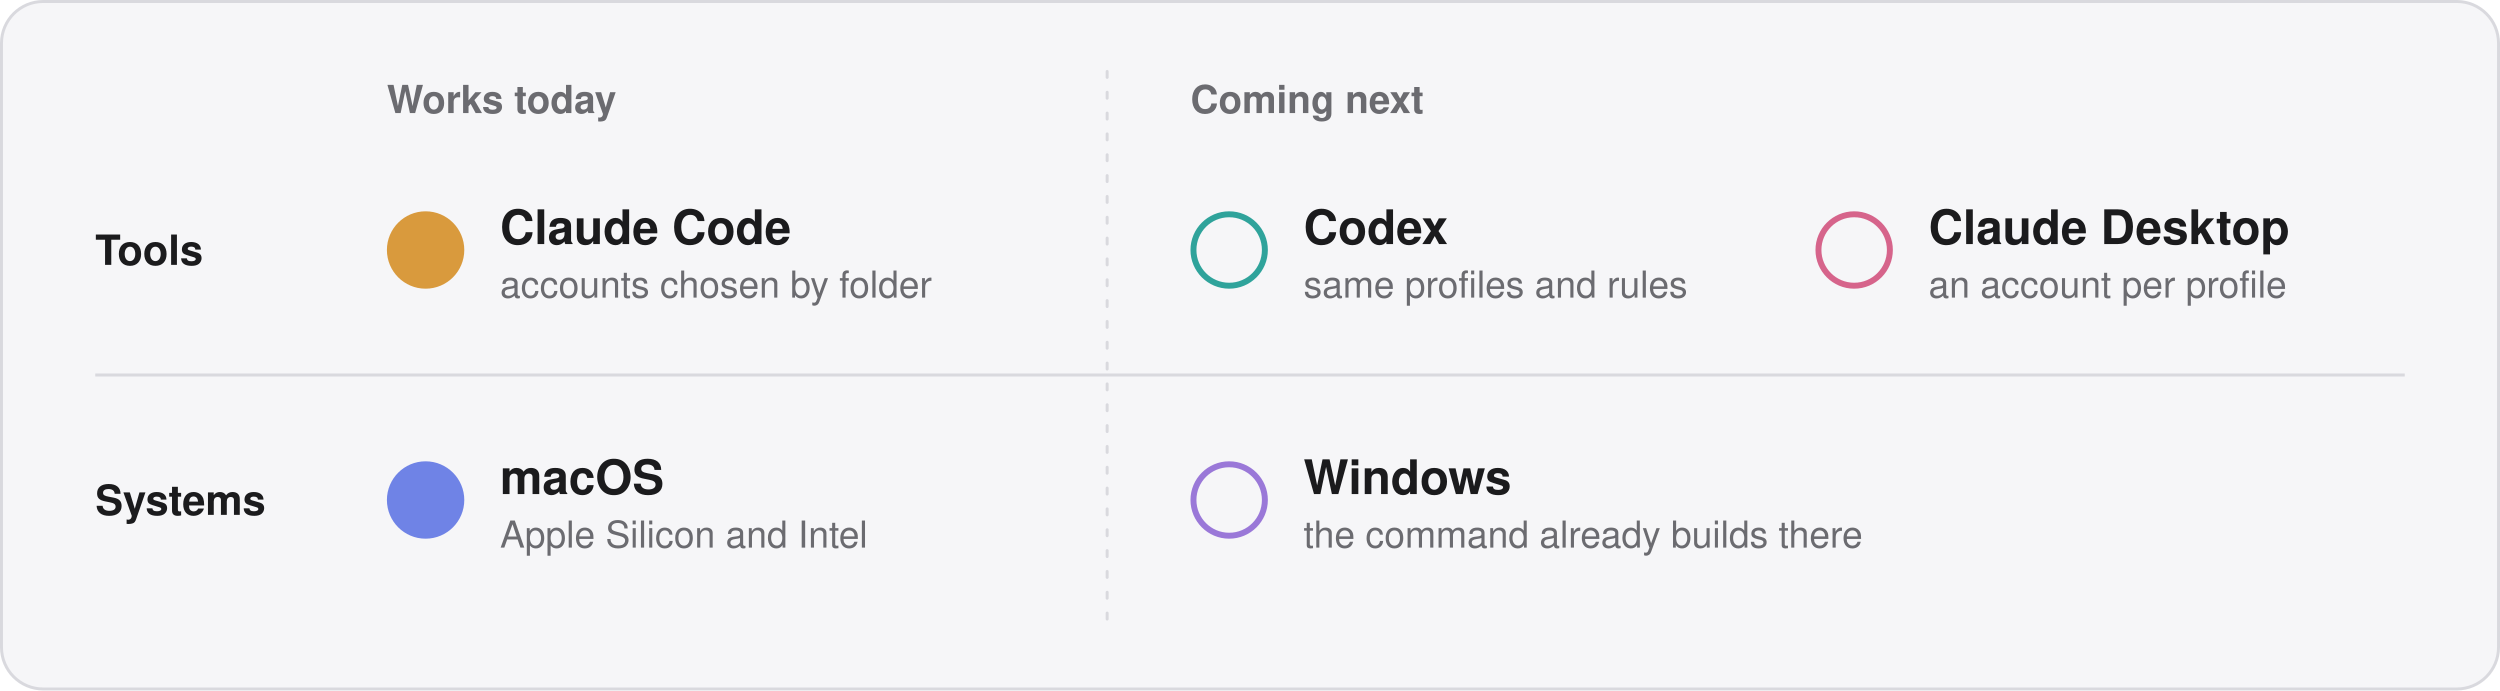
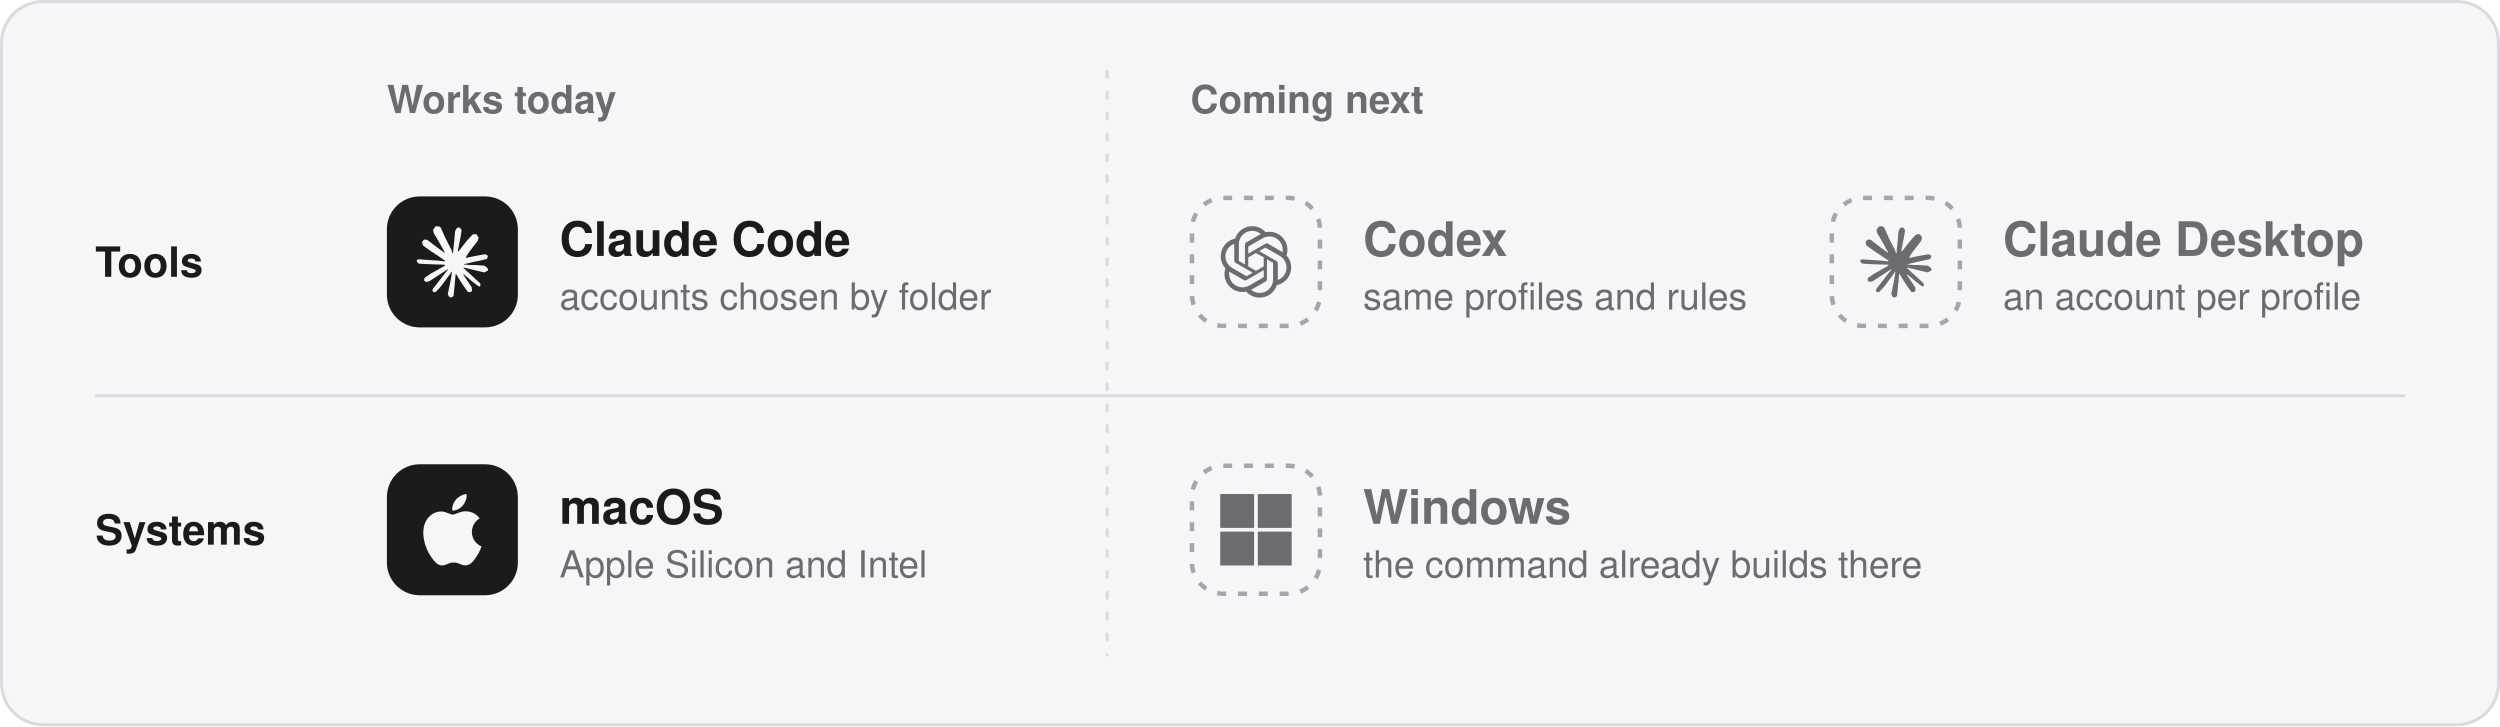
- <svg xmlns="http://www.w3.org/2000/svg" width="840" height="232" viewBox="0 0 840 232" role="img" aria-label="Works today: Claude Code, on macOS. Coming next: Codex, Claude Desktop profiles, Windows.">
-   <rect x="0.5" y="0.5" width="839" height="231" rx="14" fill="#f6f6f8" stroke="#d9d9de" />
+ <svg xmlns="http://www.w3.org/2000/svg" width="840" height="244" viewBox="0 0 840 244" role="img" aria-label="Works today: Claude Code, on macOS. Coming next: Codex, Claude Desktop profiles, Windows.">
+   <rect x="0.5" y="0.5" width="839" height="243" rx="14" fill="#f6f6f8" stroke="#d9d9de" />
  <g font-family="-apple-system, BlinkMacSystemFont, 'Segoe UI', Helvetica, Arial, sans-serif">
    <text x="130" y="38" font-size="13" font-weight="600" fill="#6b6b70">Works today</text>
    <text x="400" y="38" font-size="13" font-weight="600" fill="#6b6b70">Coming next</text>
-     <line x1="372" y1="24" x2="372" y2="208" stroke="#d9d9de" stroke-dasharray="2 5" stroke-linecap="round" />
-     <text x="32" y="89" font-size="14" font-weight="600" fill="#1b1b1d">Tools</text>
-     <circle cx="143" cy="84" r="13" fill="#d99a3d" />
-     <text x="168" y="82" font-size="16" font-weight="600" fill="#1b1b1d">Claude Code</text>
-     <text x="168" y="100" font-size="12.5" fill="#6b6b70">accounts chosen by folder</text>
-     <circle cx="413" cy="84" r="12" fill="none" stroke="#2fa39b" stroke-width="2" />
-     <text x="438" y="82" font-size="16" font-weight="600" fill="#1b1b1d">Codex</text>
-     <text x="438" y="100" font-size="12.5" fill="#6b6b70">same profiles and rules</text>
-     <circle cx="623" cy="84" r="12" fill="none" stroke="#d6648b" stroke-width="2" />
-     <text x="648" y="82" font-size="16" font-weight="600" fill="#1b1b1d">Claude Desktop</text>
-     <text x="648" y="100" font-size="12.5" fill="#6b6b70">an account per profile</text>
-     <text x="32" y="173" font-size="14" font-weight="600" fill="#1b1b1d">Systems</text>
-     <circle cx="143" cy="168" r="13" fill="#6f83e6" />
-     <text x="168" y="166" font-size="16" font-weight="600" fill="#1b1b1d">macOS</text>
-     <text x="168" y="184" font-size="12.5" fill="#6b6b70">Apple Silicon and Intel</text>
-     <circle cx="413" cy="168" r="12" fill="none" stroke="#9a78d8" stroke-width="2" />
-     <text x="438" y="166" font-size="16" font-weight="600" fill="#1b1b1d">Windows</text>
-     <text x="438" y="184" font-size="12.5" fill="#6b6b70">the command already builds there</text>
-     <line x1="32" y1="126" x2="808" y2="126" stroke="#d9d9de" />
+     <line x1="372" y1="24" x2="372" y2="220" stroke="#d9d9de" stroke-dasharray="2 5" stroke-linecap="round" />
+     <text x="32" y="93" font-size="14" font-weight="600" fill="#1b1b1d">Tools</text>
+     <rect x="130" y="66" width="44" height="44" rx="11" fill="#1b1b1d" />
+     <path transform="translate(140 76)" fill="#f6f6f8" d="m4.714 15.956 4.717-2.647.079-.231-.079-.128h-.231l-.789-.049-2.696-.073-2.337-.097-2.265-.121-.571-.121-.534-.704.055-.352.48-.322.686.061 1.518.103 2.277.158 1.651.097 2.447.255h.389l.055-.158-.134-.097-.103-.097L6.973 9.836l-2.55-1.688-1.336-.971-.723-.492-.364-.461-.158-1.008.656-.723.88.061.225.061.892.686 1.906 1.475 2.489 1.834.364.303.146-.103.018-.073-.164-.273-1.354-2.447-1.445-2.489-.643-1.032-.17-.619c-.061-.255-.103-.467-.103-.729L6.287.134 6.7 0l.996.134.419.364.619 1.415 1.002 2.228 1.554 3.03.455.898.243.832.091.255h.158v-.146l.128-1.706.237-2.095.231-2.696.079-.759.376-.911.747-.492.583.279.48.686-.067.443-.285 1.852-.559 2.902-.364 1.943h.212l.243-.243.984-1.305 1.651-2.064.729-.82.85-.905.546-.431h1.032l.759 1.129-.34 1.166-1.062 1.348-.88 1.141-1.263 1.7-.789 1.36.073.109.188-.018 2.853-.607 1.542-.279 1.84-.316.832.389.091.395-.328.807-1.967.486-2.307.461-3.436.814-.043.03.049.061 1.548.146.662.036h1.621l3.018.225.789.522.474.638-.079.486-1.214.619-1.639-.389-3.825-.911-1.311-.328h-.182v.109l1.093 1.069 2.003 1.809 2.507 2.331.128.577-.322.455-.34-.049-2.204-1.657-.85-.747-1.925-1.621h-.128v.17l.443.65 2.344 3.521.121 1.081-.17.352-.607.212-.668-.121-1.372-1.925L14.38 17.959l-1.141-1.943-.14.079-.674 7.255-.316.37-.729.279-.607-.461-.322-.747.322-1.475.389-1.925.316-1.53.285-1.9.17-.631-.012-.043-.14.018-1.433 1.967-2.18 2.945-1.724 1.846-.413.164-.716-.37.067-.662.401-.589 2.386-3.036 1.439-1.882.929-1.087-.006-.158h-.055l-6.338 4.116-1.129.146-.486-.455.061-.747.231-.243 1.906-1.311Z" />
+     <text x="188" y="86" font-size="16" font-weight="600" fill="#1b1b1d">Claude Code</text>
+     <text x="188" y="104" font-size="12.5" fill="#6b6b70">accounts chosen by folder</text>
+     <rect x="400.5" y="66.5" width="43" height="43" rx="10.5" fill="none" stroke="#a5a5ab" stroke-width="1.5" stroke-dasharray="3 4" />
+     <path transform="translate(410 76)" fill="#6b6b70" d="M22.282 9.821a5.985 5.985 0 0 0-.516-4.911 6.046 6.046 0 0 0-6.51-2.9A6.065 6.065 0 0 0 4.981 4.182a5.985 5.985 0 0 0-3.998 2.9 6.046 6.046 0 0 0 .743 7.097 5.98 5.98 0 0 0 .511 4.911 6.051 6.051 0 0 0 6.515 2.9A5.985 5.985 0 0 0 13.26 24a6.056 6.056 0 0 0 5.772-4.206 5.989 5.989 0 0 0 3.998-2.9 6.056 6.056 0 0 0-.748-7.073zm-9.022 12.608a4.476 4.476 0 0 1-2.876-1.041l.142-.08 4.778-2.758a.795.795 0 0 0 .393-.681v-6.737l2.02 1.169a.071.071 0 0 1 .038.052v5.583a4.504 4.504 0 0 1-4.495 4.494zm-9.661-4.125a4.471 4.471 0 0 1-.535-3.014l.142.085 4.783 2.758a.771.771 0 0 0 .781 0l5.843-3.369v2.332a.08.08 0 0 1-.033.061L9.74 19.95a4.499 4.499 0 0 1-6.141-1.646zM2.341 7.896a4.485 4.485 0 0 1 2.365-1.973V11.6a.766.766 0 0 0 .388.676l5.814 3.354-2.02 1.169a.076.076 0 0 1-.071 0l-4.83-2.787A4.504 4.504 0 0 1 2.341 7.872zm16.596 3.856L13.104 8.364 15.119 7.2a.076.076 0 0 1 .071 0l4.83 2.791a4.494 4.494 0 0 1-.676 8.104v-5.677a.79.79 0 0 0-.407-.667zm2.011-3.023l-.142-.085-4.774-2.782a.776.776 0 0 0-.785 0L9.409 9.23V6.897a.066.066 0 0 1 .028-.061l4.83-2.787a4.499 4.499 0 0 1 6.68 4.66zM8.306 12.863l-2.02-1.164a.08.08 0 0 1-.038-.057V6.074a4.499 4.499 0 0 1 7.376-3.454l-.142.081L8.704 5.459a.795.795 0 0 0-.393.681zm1.098-2.365l2.602-1.5 2.607 1.5v2.999l-2.597 1.5-2.607-1.5Z" />
+     <text x="458" y="86" font-size="16" font-weight="600" fill="#6b6b70">Codex</text>
+     <text x="458" y="104" font-size="12.5" fill="#6b6b70">same profiles and rules</text>
+     <rect x="615.5" y="66.5" width="43" height="43" rx="10.5" fill="none" stroke="#a5a5ab" stroke-width="1.5" stroke-dasharray="3 4" />
+     <path transform="translate(625 76)" fill="#6b6b70" d="m4.714 15.956 4.717-2.647.079-.231-.079-.128h-.231l-.789-.049-2.696-.073-2.337-.097-2.265-.121-.571-.121-.534-.704.055-.352.48-.322.686.061 1.518.103 2.277.158 1.651.097 2.447.255h.389l.055-.158-.134-.097-.103-.097L6.973 9.836l-2.55-1.688-1.336-.971-.723-.492-.364-.461-.158-1.008.656-.723.88.061.225.061.892.686 1.906 1.475 2.489 1.834.364.303.146-.103.018-.073-.164-.273-1.354-2.447-1.445-2.489-.643-1.032-.17-.619c-.061-.255-.103-.467-.103-.729L6.287.134 6.7 0l.996.134.419.364.619 1.415 1.002 2.228 1.554 3.03.455.898.243.832.091.255h.158v-.146l.128-1.706.237-2.095.231-2.696.079-.759.376-.911.747-.492.583.279.48.686-.067.443-.285 1.852-.559 2.902-.364 1.943h.212l.243-.243.984-1.305 1.651-2.064.729-.82.85-.905.546-.431h1.032l.759 1.129-.34 1.166-1.062 1.348-.88 1.141-1.263 1.7-.789 1.36.073.109.188-.018 2.853-.607 1.542-.279 1.84-.316.832.389.091.395-.328.807-1.967.486-2.307.461-3.436.814-.043.03.049.061 1.548.146.662.036h1.621l3.018.225.789.522.474.638-.079.486-1.214.619-1.639-.389-3.825-.911-1.311-.328h-.182v.109l1.093 1.069 2.003 1.809 2.507 2.331.128.577-.322.455-.34-.049-2.204-1.657-.85-.747-1.925-1.621h-.128v.17l.443.65 2.344 3.521.121 1.081-.17.352-.607.212-.668-.121-1.372-1.925L14.38 17.959l-1.141-1.943-.14.079-.674 7.255-.316.37-.729.279-.607-.461-.322-.747.322-1.475.389-1.925.316-1.53.285-1.9.17-.631-.012-.043-.14.018-1.433 1.967-2.18 2.945-1.724 1.846-.413.164-.716-.37.067-.662.401-.589 2.386-3.036 1.439-1.882.929-1.087-.006-.158h-.055l-6.338 4.116-1.129.146-.486-.455.061-.747.231-.243 1.906-1.311Z" />
+     <text x="673" y="86" font-size="16" font-weight="600" fill="#6b6b70">Claude Desktop</text>
+     <text x="673" y="104" font-size="12.5" fill="#6b6b70">an account per profile</text>
+     <text x="32" y="183" font-size="14" font-weight="600" fill="#1b1b1d">Systems</text>
+     <rect x="130" y="156" width="44" height="44" rx="11" fill="#1b1b1d" />
+     <path transform="translate(140 166)" fill="#f6f6f8" d="M12.152 6.896c-.948 0-2.415-1.078-3.96-1.04-2.04.027-3.91 1.183-4.961 3.014-2.117 3.675-.546 9.103 1.519 12.09 1.013 1.454 2.208 3.09 3.792 3.039 1.52-.065 2.09-.987 3.935-.987 1.831 0 2.35.987 3.96.948 1.637-.026 2.676-1.48 3.676-2.948 1.156-1.688 1.636-3.325 1.662-3.415-.039-.013-3.182-1.221-3.22-4.857-.026-3.04 2.48-4.494 2.597-4.559-1.429-2.09-3.623-2.324-4.39-2.376-2-.156-3.675 1.09-4.61 1.09zM15.53 3.83c.843-1.012 1.4-2.427 1.245-3.83-1.207.052-2.662.805-3.532 1.818-.78.896-1.454 2.338-1.273 3.714 1.338.104 2.715-.688 3.559-1.701" />
+     <text x="188" y="176" font-size="16" font-weight="600" fill="#1b1b1d">macOS</text>
+     <text x="188" y="194" font-size="12.5" fill="#6b6b70">Apple Silicon and Intel</text>
+     <rect x="400.5" y="156.5" width="43" height="43" rx="10.5" fill="none" stroke="#a5a5ab" stroke-width="1.5" stroke-dasharray="3 4" />
+     <path transform="translate(410 166)" fill="#6b6b70" d="M0,0H11.377V11.372H0ZM12.623,0H24V11.372H12.623ZM0,12.623H11.377V24H0Zm12.623,0H24V24H12.623" />
+     <text x="458" y="176" font-size="16" font-weight="600" fill="#6b6b70">Windows</text>
+     <text x="458" y="194" font-size="12.5" fill="#6b6b70">the command already builds there</text>
+     <line x1="32" y1="133" x2="808" y2="133" stroke="#d9d9de" />
  </g>
</svg>
